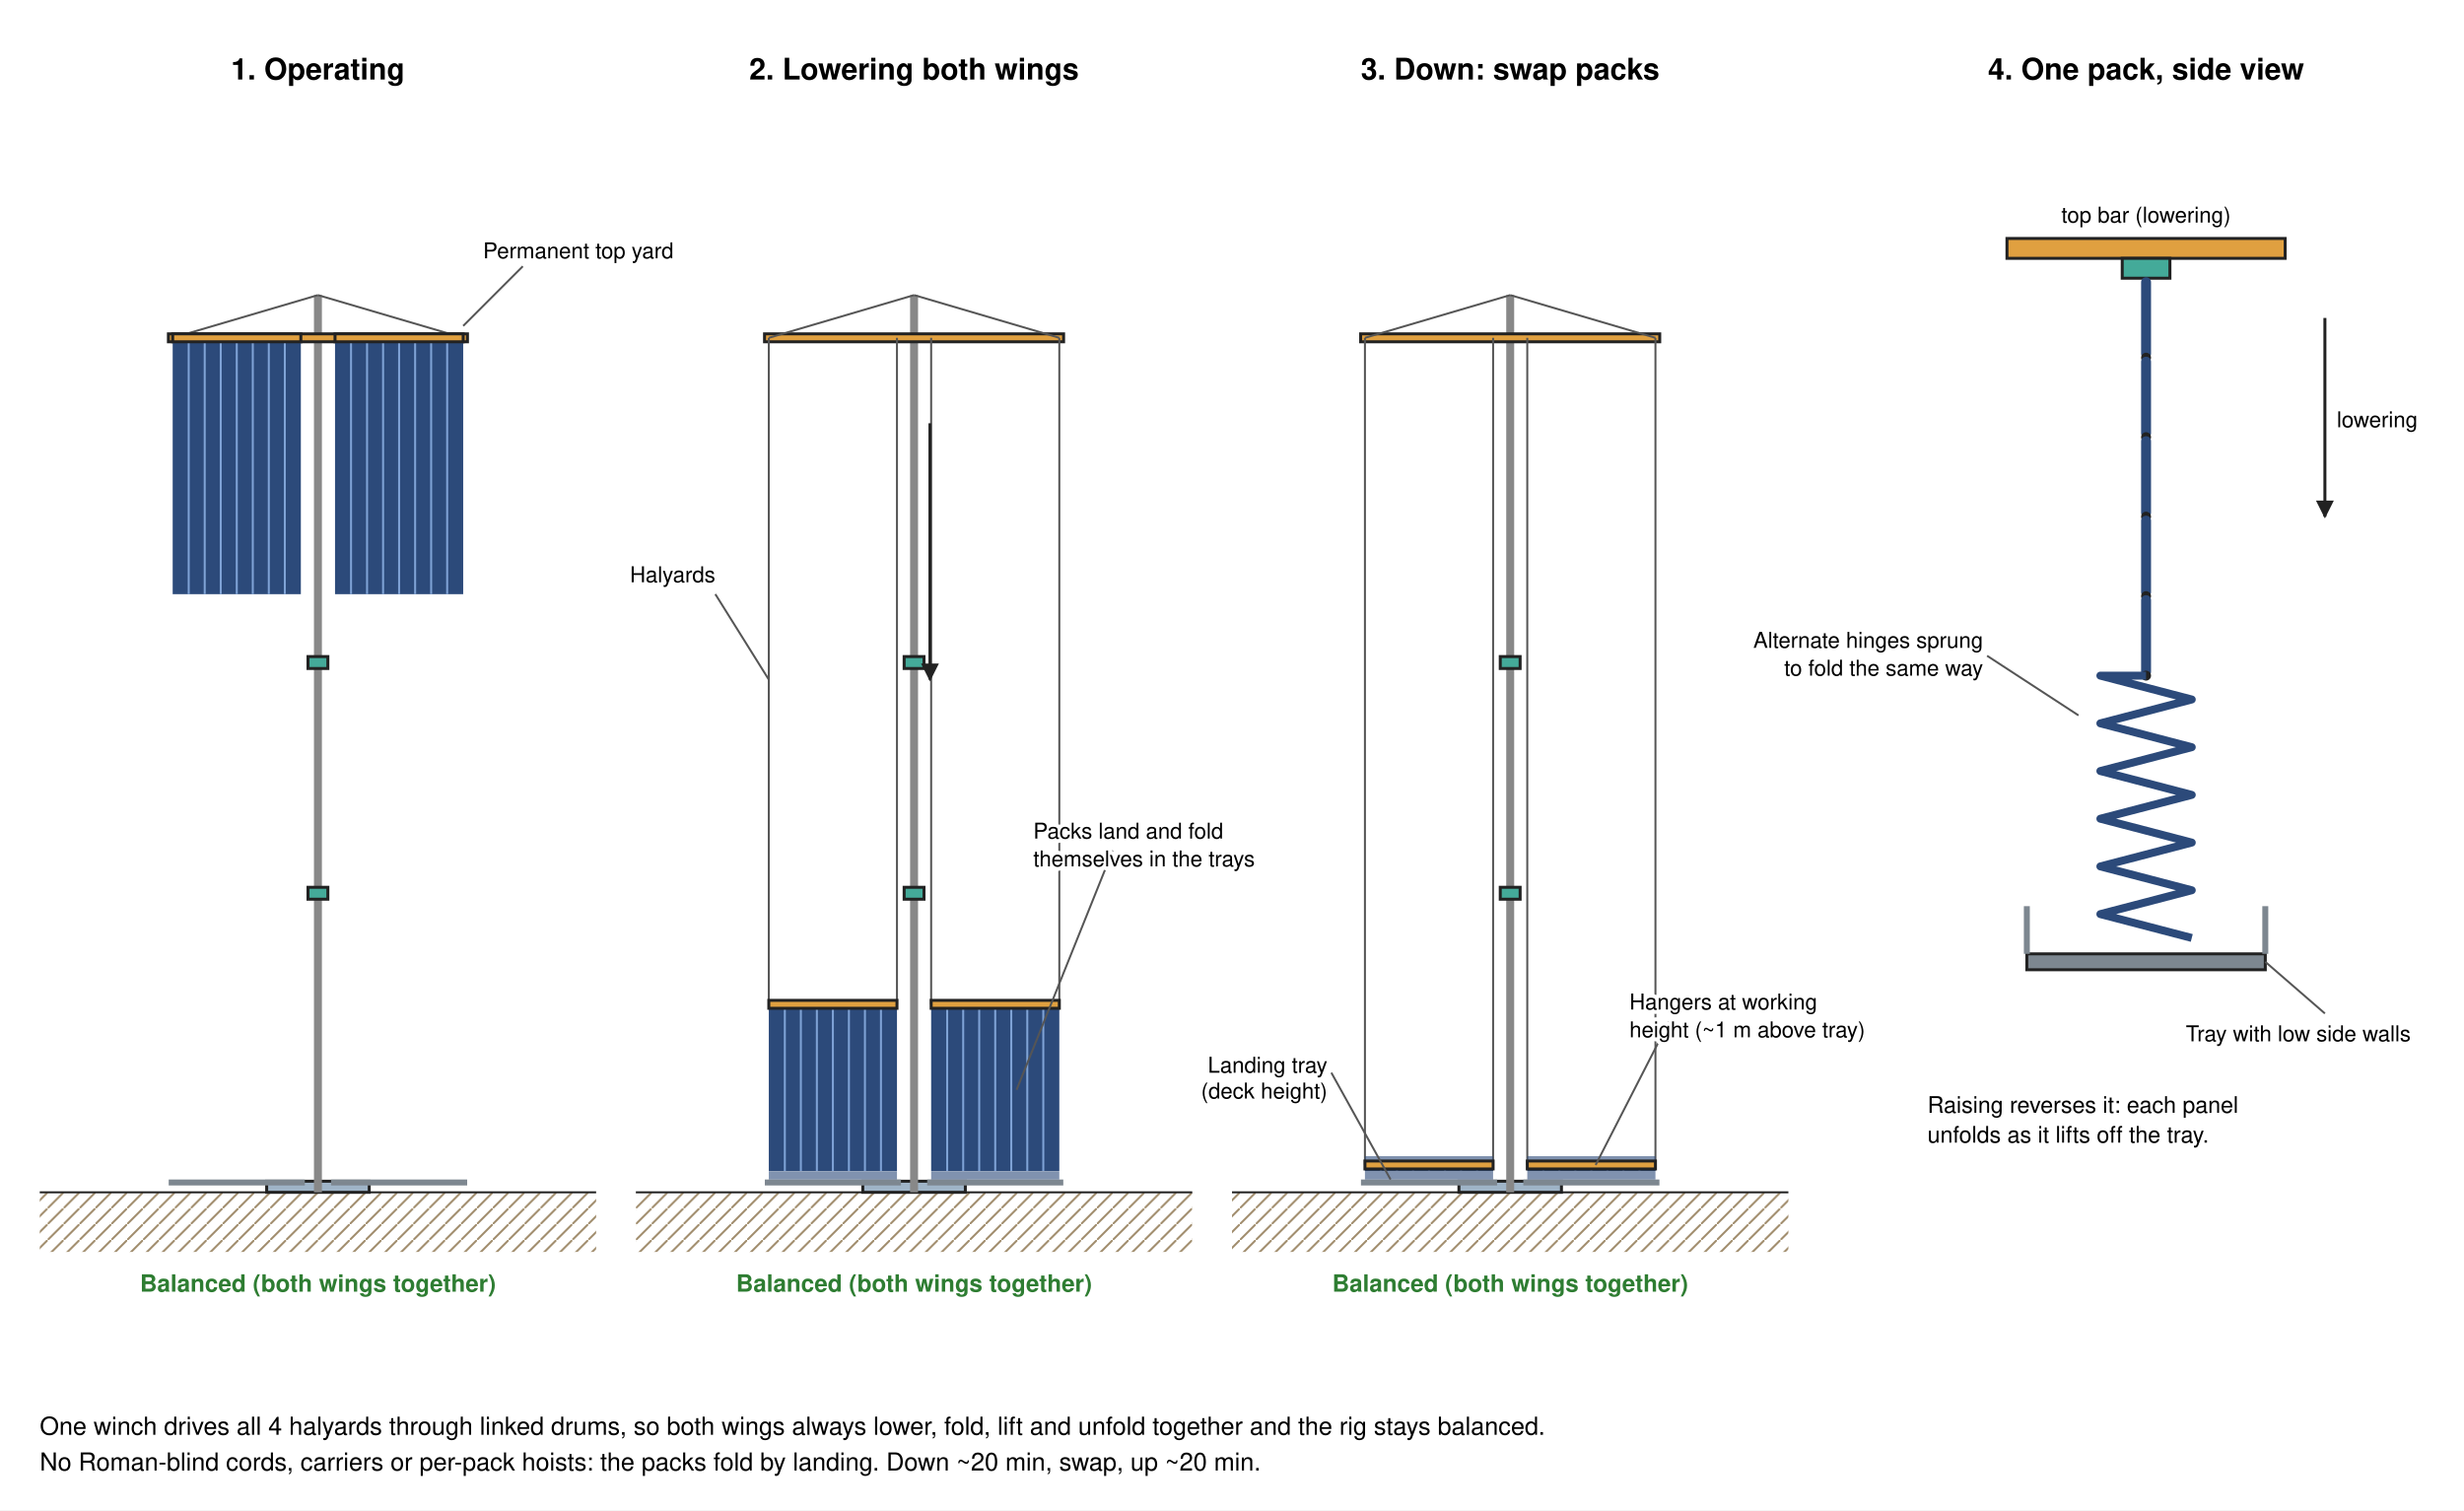
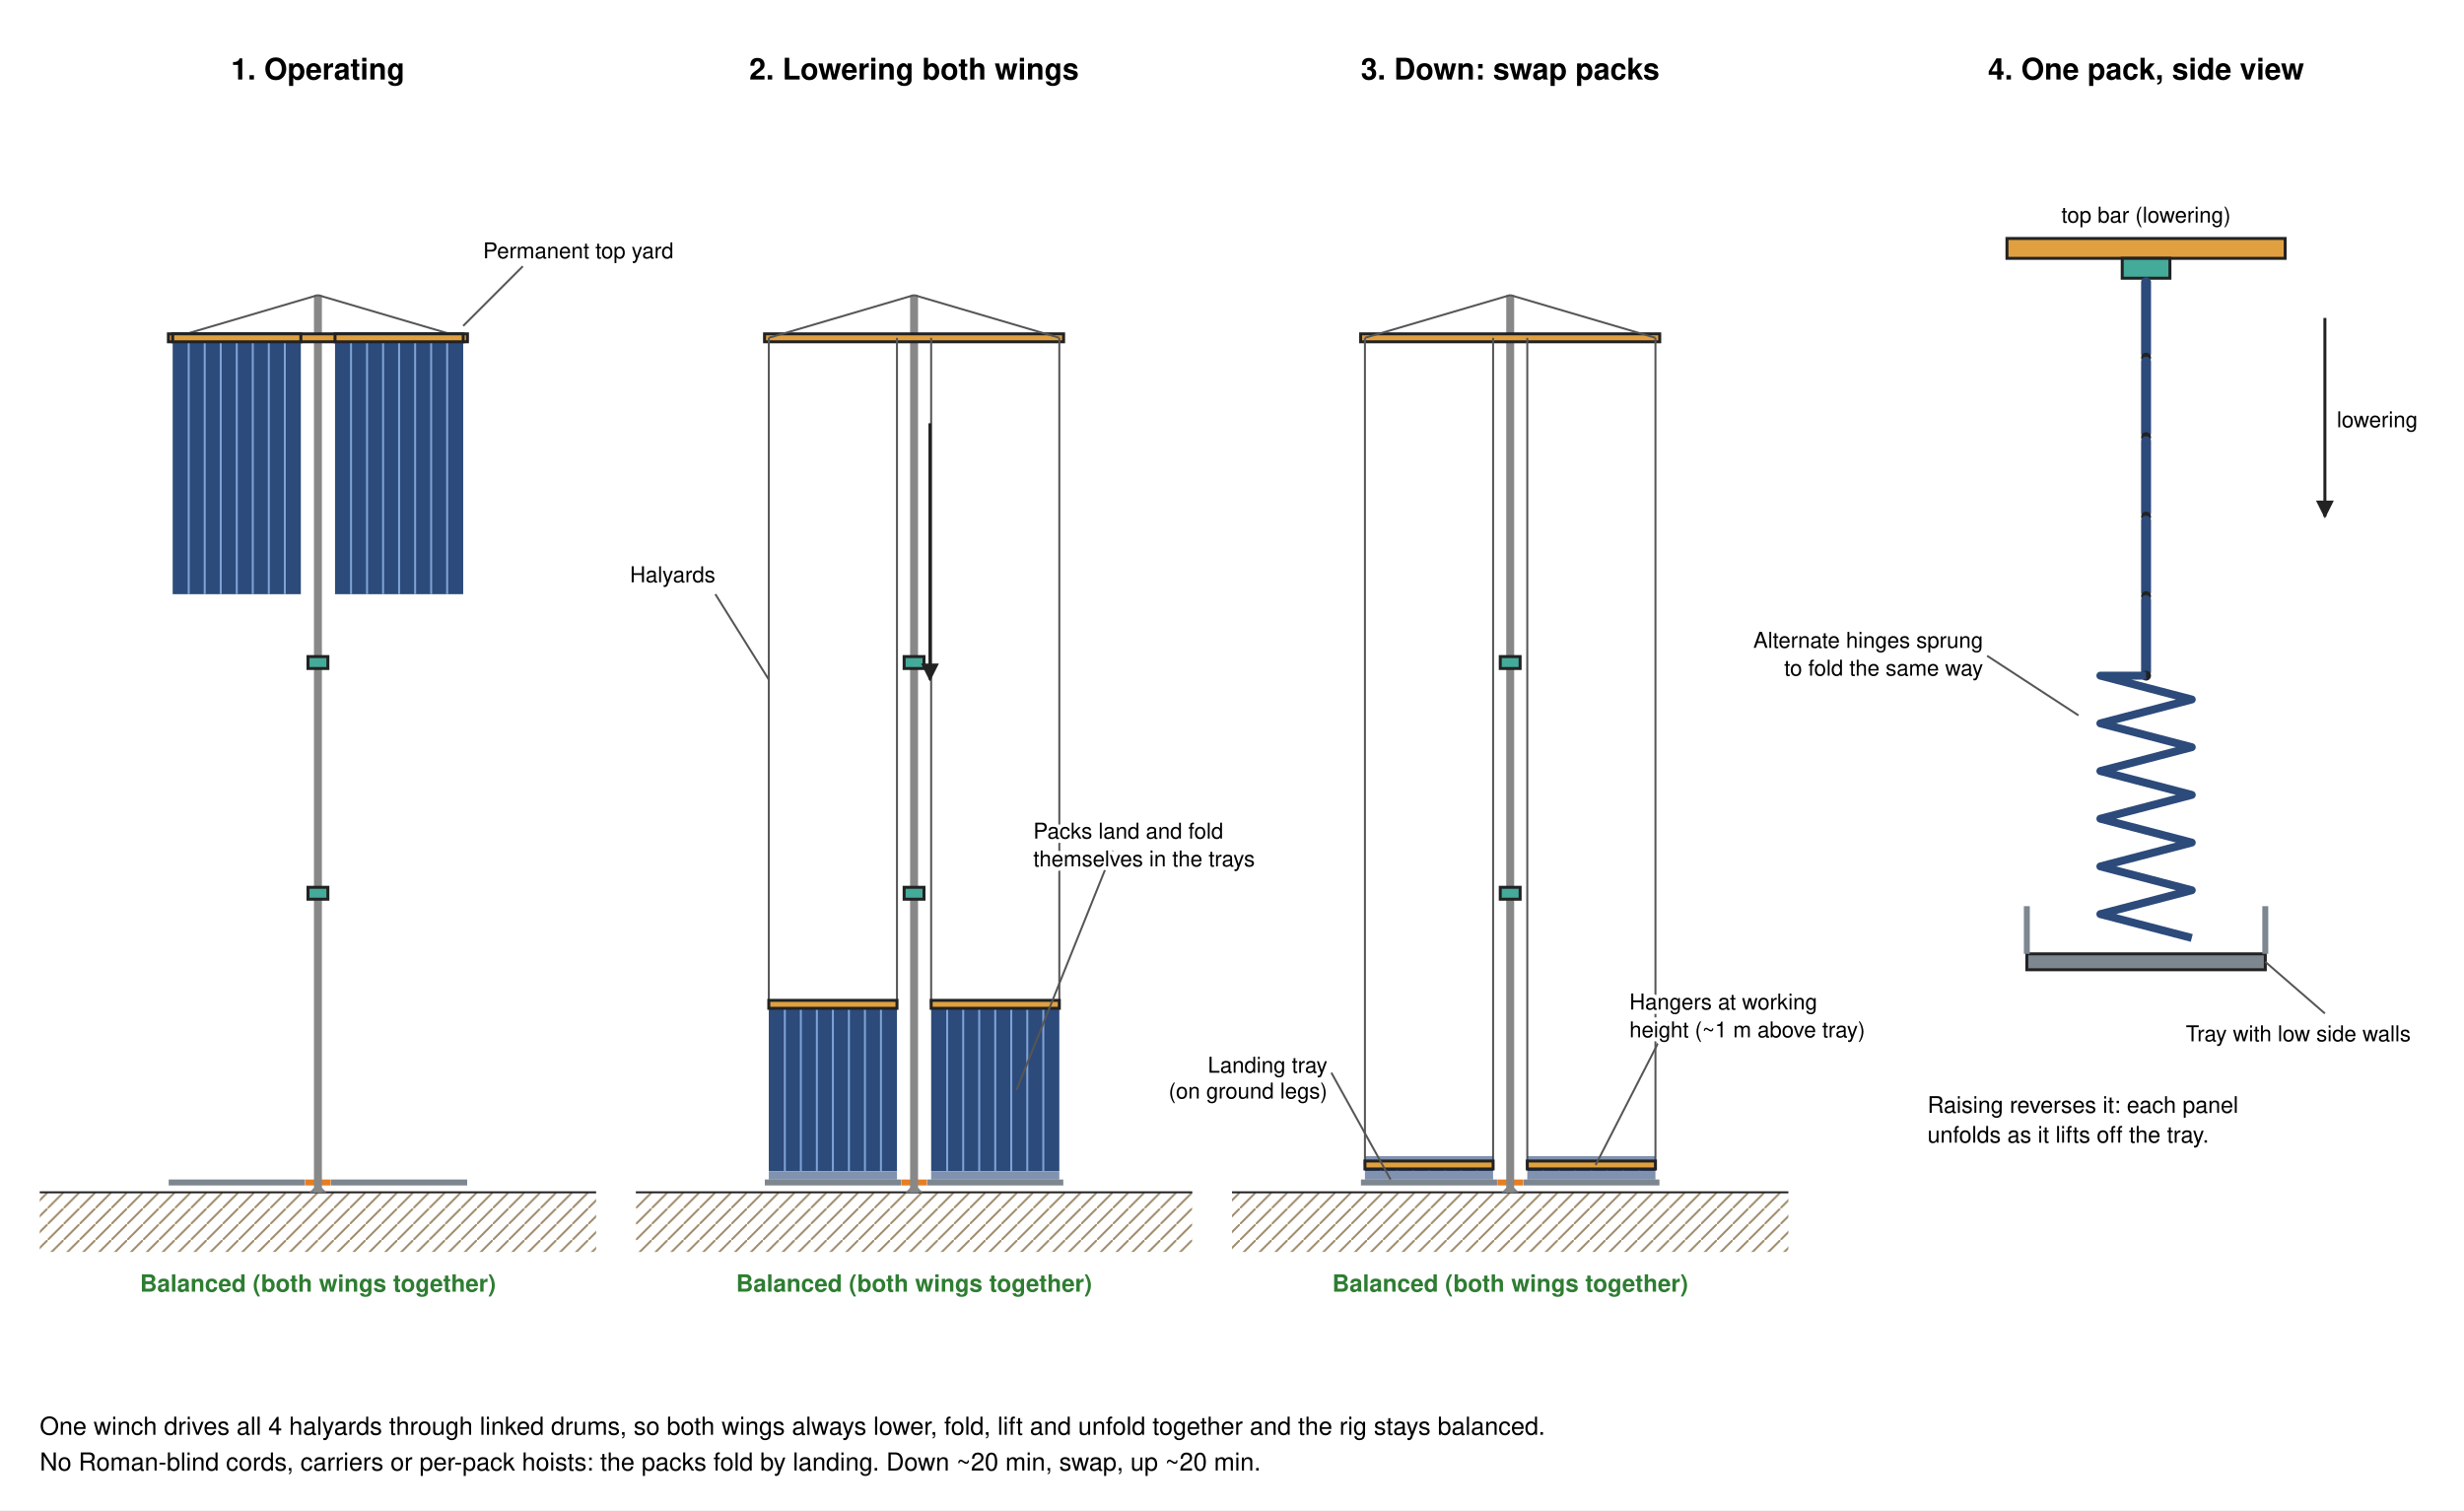
<svg xmlns="http://www.w3.org/2000/svg" viewBox="0 0 1240 760" font-family="Helvetica, Arial, sans-serif" font-size="12.5">
  <rect width="1240" height="760" fill="#fff" />
  <defs>
    <marker id="ar" viewBox="0 0 10 10" refX="9" refY="5" markerWidth="6" markerHeight="6" orient="auto-start-reverse">
      <path d="M0 0L10 5L0 10z" fill="#222" />
    </marker>
    <pattern id="g" width="8" height="8" patternUnits="userSpaceOnUse">
      <path d="M0 8L8 0" stroke="#a08c6c" />
    </pattern>
  </defs>
  <style>.s{stroke:#222;stroke-width:1.5}.hal{stroke:#555;stroke-width:1}.l{stroke:#555;stroke-width:1;fill:none}text{paint-order:stroke;stroke:#fff;stroke-width:4px;stroke-linejoin:round}.t{font-size:15px;font-weight:bold}</style>
  <text x="160" y="40" text-anchor="middle" class="t">1. Operating</text>
  <rect x="20" y="600" width="280" height="30" fill="url(#g)" />
  <line x1="20" y1="600" x2="300" y2="600" stroke="#222" />
-   <rect x="134.2" y="594.41" width="51.6" height="5.59" fill="#9fb4c7" class="s" />
+   <rect x="153.55" y="593.55" width="12.9" height="3" fill="#e67e22" />
+   <path d="M155.7 600 L158.28 597.42 H161.72 L164.3 600 Z" fill="#7d8790" />
  <rect x="158.0" y="148.5" width="4" height="451.5" fill="#888" />
  <rect x="155.0" y="446.5" width="10" height="6" fill="#4a9" class="s" />
  <rect x="155.0" y="330.4" width="10" height="6" fill="#4a9" class="s" />
  <rect x="84.75" y="168.0" width="150.5" height="4" fill="#e0a040" class="s" />
  <line x1="160.0" y1="148.5" x2="86.9" y2="170.0" stroke="#555" />
  <rect x="84.9" y="593.55" width="68.5" height="3" fill="#7d8790" />
  <rect x="86.9" y="170.0" width="64.5" height="129.0" fill="#2c4a7a" />
  <line x1="94.963" y1="170.0" x2="94.963" y2="299.0" stroke="#7fa3d6" />
  <line x1="103.025" y1="170.0" x2="103.025" y2="299.0" stroke="#7fa3d6" />
  <line x1="111.088" y1="170.0" x2="111.088" y2="299.0" stroke="#7fa3d6" />
  <line x1="119.15" y1="170.0" x2="119.15" y2="299.0" stroke="#7fa3d6" />
  <line x1="127.213" y1="170.0" x2="127.213" y2="299.0" stroke="#7fa3d6" />
  <line x1="135.275" y1="170.0" x2="135.275" y2="299.0" stroke="#7fa3d6" />
  <line x1="143.338" y1="170.0" x2="143.338" y2="299.0" stroke="#7fa3d6" />
  <rect x="86.9" y="168.0" width="64.5" height="4" fill="#e0a040" class="s" />
  <line x1="160.0" y1="148.5" x2="233.1" y2="170.0" stroke="#555" />
  <rect x="166.6" y="593.55" width="68.5" height="3" fill="#7d8790" />
  <rect x="168.6" y="170.0" width="64.5" height="129.0" fill="#2c4a7a" />
  <line x1="176.662" y1="170.0" x2="176.662" y2="299.0" stroke="#7fa3d6" />
  <line x1="184.725" y1="170.0" x2="184.725" y2="299.0" stroke="#7fa3d6" />
  <line x1="192.787" y1="170.0" x2="192.787" y2="299.0" stroke="#7fa3d6" />
  <line x1="200.85" y1="170.0" x2="200.85" y2="299.0" stroke="#7fa3d6" />
  <line x1="208.912" y1="170.0" x2="208.912" y2="299.0" stroke="#7fa3d6" />
  <line x1="216.975" y1="170.0" x2="216.975" y2="299.0" stroke="#7fa3d6" />
  <line x1="225.037" y1="170.0" x2="225.037" y2="299.0" stroke="#7fa3d6" />
  <rect x="168.6" y="168.0" width="64.5" height="4" fill="#e0a040" class="s" />
  <text x="160" y="650" text-anchor="middle" font-size="12" fill="#2e7d32" font-weight="bold">Balanced (both wings together)</text>
  <text x="460" y="40" text-anchor="middle" class="t">2. Lowering both wings</text>
  <rect x="320" y="600" width="280" height="30" fill="url(#g)" />
  <line x1="320" y1="600" x2="600" y2="600" stroke="#222" />
-   <rect x="434.2" y="594.41" width="51.6" height="5.59" fill="#9fb4c7" class="s" />
+   <rect x="453.55" y="593.55" width="12.9" height="3" fill="#e67e22" />
+   <path d="M455.7 600 L458.28 597.42 H461.72 L464.3 600 Z" fill="#7d8790" />
  <rect x="458.0" y="148.5" width="4" height="451.5" fill="#888" />
  <rect x="455.0" y="446.5" width="10" height="6" fill="#4a9" class="s" />
  <rect x="455.0" y="330.4" width="10" height="6" fill="#4a9" class="s" />
  <rect x="384.75" y="168.0" width="150.5" height="4" fill="#e0a040" class="s" />
  <line x1="460.0" y1="148.5" x2="386.9" y2="170.0" stroke="#555" />
  <rect x="384.9" y="593.55" width="68.5" height="3" fill="#7d8790" />
  <line x1="451.4" y1="170.0" x2="451.4" y2="505.4" class="hal" />
  <line x1="386.9" y1="170.0" x2="386.9" y2="505.4" class="hal" />
  <rect x="386.9" y="505.4" width="64.5" height="83.85" fill="#2c4a7a" />
  <line x1="394.962" y1="505.4" x2="394.962" y2="589.25" stroke="#7fa3d6" />
  <line x1="403.025" y1="505.4" x2="403.025" y2="589.25" stroke="#7fa3d6" />
  <line x1="411.087" y1="505.4" x2="411.087" y2="589.25" stroke="#7fa3d6" />
  <line x1="419.15" y1="505.4" x2="419.15" y2="589.25" stroke="#7fa3d6" />
  <line x1="427.212" y1="505.4" x2="427.212" y2="589.25" stroke="#7fa3d6" />
  <line x1="435.275" y1="505.4" x2="435.275" y2="589.25" stroke="#7fa3d6" />
  <line x1="443.337" y1="505.4" x2="443.337" y2="589.25" stroke="#7fa3d6" />
  <rect x="386.9" y="589.336" width="64.5" height="4.214" fill="#2c4a7a" opacity="0.6" />
  <rect x="386.9" y="503.4" width="64.5" height="4" fill="#e0a040" class="s" />
  <line x1="460.0" y1="148.5" x2="533.1" y2="170.0" stroke="#555" />
  <rect x="466.6" y="593.55" width="68.5" height="3" fill="#7d8790" />
  <line x1="468.6" y1="170.0" x2="468.6" y2="505.4" class="hal" />
  <line x1="533.1" y1="170.0" x2="533.1" y2="505.4" class="hal" />
  <rect x="468.6" y="505.4" width="64.5" height="83.85" fill="#2c4a7a" />
  <line x1="476.663" y1="505.4" x2="476.663" y2="589.25" stroke="#7fa3d6" />
  <line x1="484.725" y1="505.4" x2="484.725" y2="589.25" stroke="#7fa3d6" />
  <line x1="492.788" y1="505.4" x2="492.788" y2="589.25" stroke="#7fa3d6" />
  <line x1="500.85" y1="505.4" x2="500.85" y2="589.25" stroke="#7fa3d6" />
  <line x1="508.913" y1="505.4" x2="508.913" y2="589.25" stroke="#7fa3d6" />
  <line x1="516.975" y1="505.4" x2="516.975" y2="589.25" stroke="#7fa3d6" />
  <line x1="525.038" y1="505.4" x2="525.038" y2="589.25" stroke="#7fa3d6" />
  <rect x="468.6" y="589.336" width="64.5" height="4.214" fill="#2c4a7a" opacity="0.6" />
  <rect x="468.6" y="503.4" width="64.5" height="4" fill="#e0a040" class="s" />
  <text x="460" y="650" text-anchor="middle" font-size="12" fill="#2e7d32" font-weight="bold">Balanced (both wings together)</text>
  <text x="760" y="40" text-anchor="middle" class="t">3. Down: swap packs</text>
  <rect x="620" y="600" width="280" height="30" fill="url(#g)" />
  <line x1="620" y1="600" x2="900" y2="600" stroke="#222" />
-   <rect x="734.2" y="594.41" width="51.6" height="5.59" fill="#9fb4c7" class="s" />
+   <rect x="753.55" y="593.55" width="12.9" height="3" fill="#e67e22" />
+   <path d="M755.7 600 L758.28 597.42 H761.72 L764.3 600 Z" fill="#7d8790" />
  <rect x="758.0" y="148.5" width="4" height="451.5" fill="#888" />
  <rect x="755.0" y="446.5" width="10" height="6" fill="#4a9" class="s" />
  <rect x="755.0" y="330.4" width="10" height="6" fill="#4a9" class="s" />
  <rect x="684.75" y="168.0" width="150.5" height="4" fill="#e0a040" class="s" />
  <line x1="760.0" y1="148.5" x2="686.9" y2="170.0" stroke="#555" />
  <rect x="684.9" y="593.55" width="68.5" height="3" fill="#7d8790" />
  <line x1="751.4" y1="170.0" x2="751.4" y2="586.24" class="hal" />
  <line x1="686.9" y1="170.0" x2="686.9" y2="586.24" class="hal" />
  <rect x="686.9" y="586.24" width="64.5" height="3.01" fill="#2c4a7a" />
  <line x1="694.962" y1="586.24" x2="694.962" y2="589.25" stroke="#7fa3d6" />
  <line x1="703.025" y1="586.24" x2="703.025" y2="589.25" stroke="#7fa3d6" />
  <line x1="711.087" y1="586.24" x2="711.087" y2="589.25" stroke="#7fa3d6" />
  <line x1="719.15" y1="586.24" x2="719.15" y2="589.25" stroke="#7fa3d6" />
  <line x1="727.212" y1="586.24" x2="727.212" y2="589.25" stroke="#7fa3d6" />
  <line x1="735.275" y1="586.24" x2="735.275" y2="589.25" stroke="#7fa3d6" />
  <line x1="743.337" y1="586.24" x2="743.337" y2="589.25" stroke="#7fa3d6" />
  <rect x="686.9" y="581.791" width="64.5" height="11.759" fill="#2c4a7a" opacity="0.6" />
  <rect x="686.9" y="584.24" width="64.5" height="4" fill="#e0a040" class="s" />
  <line x1="760.0" y1="148.5" x2="833.1" y2="170.0" stroke="#555" />
  <rect x="766.6" y="593.55" width="68.5" height="3" fill="#7d8790" />
  <line x1="768.6" y1="170.0" x2="768.6" y2="586.24" class="hal" />
  <line x1="833.1" y1="170.0" x2="833.1" y2="586.24" class="hal" />
  <rect x="768.6" y="586.24" width="64.5" height="3.01" fill="#2c4a7a" />
  <line x1="776.663" y1="586.24" x2="776.663" y2="589.25" stroke="#7fa3d6" />
  <line x1="784.725" y1="586.24" x2="784.725" y2="589.25" stroke="#7fa3d6" />
  <line x1="792.788" y1="586.24" x2="792.788" y2="589.25" stroke="#7fa3d6" />
  <line x1="800.85" y1="586.24" x2="800.85" y2="589.25" stroke="#7fa3d6" />
  <line x1="808.913" y1="586.24" x2="808.913" y2="589.25" stroke="#7fa3d6" />
  <line x1="816.975" y1="586.24" x2="816.975" y2="589.25" stroke="#7fa3d6" />
  <line x1="825.038" y1="586.24" x2="825.038" y2="589.25" stroke="#7fa3d6" />
  <rect x="768.6" y="581.791" width="64.5" height="11.759" fill="#2c4a7a" opacity="0.6" />
  <rect x="768.6" y="584.24" width="64.5" height="4" fill="#e0a040" class="s" />
  <text x="760" y="650" text-anchor="middle" font-size="12" fill="#2e7d32" font-weight="bold">Balanced (both wings together)</text>
  <path d="M233.1 164.0L263.1 134.0" class="l" />
  <text x="243.1" y="130.0" font-size="11">Permanent top yard</text>
  <path d="M511.6 548.4L560 428.0" class="l" />
  <text x="520" y="422.0" font-size="11">Packs land and fold</text>
  <text x="520" y="436.0" font-size="11">themselves in the trays</text>
  <path d="M386.9 342.0L360 299.0" class="l" />
  <text x="360" y="293.0" font-size="11" text-anchor="end">Halyards</text>
  <path d="M468 213.0 V342.0" stroke="#222" stroke-width="1.5" marker-end="url(#ar)" />
  <path d="M803.0 586.24L840 514.0" class="l" />
  <text x="820" y="508.0" font-size="11">Hangers at working</text>
  <text x="820" y="522.0" font-size="11">height (~1 m above tray)</text>
  <path d="M699.8 593.55L670 539.8" class="l" />
  <text x="668" y="539.8" font-size="11" text-anchor="end">Landing tray</text>
-   <text x="668" y="552.8" font-size="11" text-anchor="end">(deck height)</text>
+   <text x="668" y="552.8" font-size="11" text-anchor="end">(on ground legs)</text>
  <text x="1080" y="40" text-anchor="middle" class="t">4. One pack, side view</text>
  <rect x="1010" y="120" width="140" height="10" fill="#e0a040" class="s" />
  <text x="1080" y="112" text-anchor="middle" font-size="11">top bar (lowering)</text>
  <rect x="1068" y="130" width="24" height="10" fill="#4a9" class="s" />
  <line x1="1080" y1="142" x2="1080" y2="178" stroke="#2c4a7a" stroke-width="5" stroke-linecap="round" />
  <circle cx="1080" cy="180" r="2.5" fill="#222" />
  <line x1="1080" y1="182" x2="1080" y2="218" stroke="#2c4a7a" stroke-width="5" stroke-linecap="round" />
  <circle cx="1080" cy="220" r="2.5" fill="#222" />
  <line x1="1080" y1="222" x2="1080" y2="258" stroke="#2c4a7a" stroke-width="5" stroke-linecap="round" />
  <circle cx="1080" cy="260" r="2.5" fill="#222" />
  <line x1="1080" y1="262" x2="1080" y2="298" stroke="#2c4a7a" stroke-width="5" stroke-linecap="round" />
  <circle cx="1080" cy="300" r="2.5" fill="#222" />
  <line x1="1080" y1="302" x2="1080" y2="338" stroke="#2c4a7a" stroke-width="5" stroke-linecap="round" />
  <circle cx="1080" cy="340" r="2.5" fill="#222" />
  <polyline points="1080,340 1057,340 1103,352 1057,364 1103,376 1057,388 1103,400 1057,412 1103,424 1057,436 1103,448 1057,460 1103,472" fill="none" stroke="#2c4a7a" stroke-width="4" stroke-linejoin="round" />
  <rect x="1020" y="480" width="120" height="8" fill="#7d8790" class="s" />
  <line x1="1020" y1="456" x2="1020" y2="480" stroke="#7d8790" stroke-width="3" />
  <line x1="1140" y1="456" x2="1140" y2="480" stroke="#7d8790" stroke-width="3" />
  <path d="M1170 160 V260" stroke="#222" stroke-width="1.5" marker-end="url(#ar)" />
  <text x="1176" y="215" font-size="11">lowering</text>
  <path d="M1046 360 L1000 330" class="l" />
  <text x="998" y="326" font-size="11" text-anchor="end">Alternate hinges sprung</text>
  <text x="998" y="340" font-size="11" text-anchor="end">to fold the same way</text>
  <path d="M1140 484 L1170 510" class="l" />
  <text x="1100" y="524" font-size="11">Tray with low side walls</text>
  <text x="970" y="560" font-size="11.5">Raising reverses it: each panel</text>
  <text x="970" y="575" font-size="11.5">unfolds as it lifts off the tray.</text>
  <text x="20" y="722" font-size="12.5">One winch drives all 4 halyards through linked drums, so both wings always lower, fold, lift and unfold together and the rig stays balanced.</text>
  <text x="20" y="740" font-size="12.5">No Roman-blind cords, carriers or per-pack hoists: the packs fold by landing. Down ~20 min, swap, up ~20 min.</text>
</svg>
